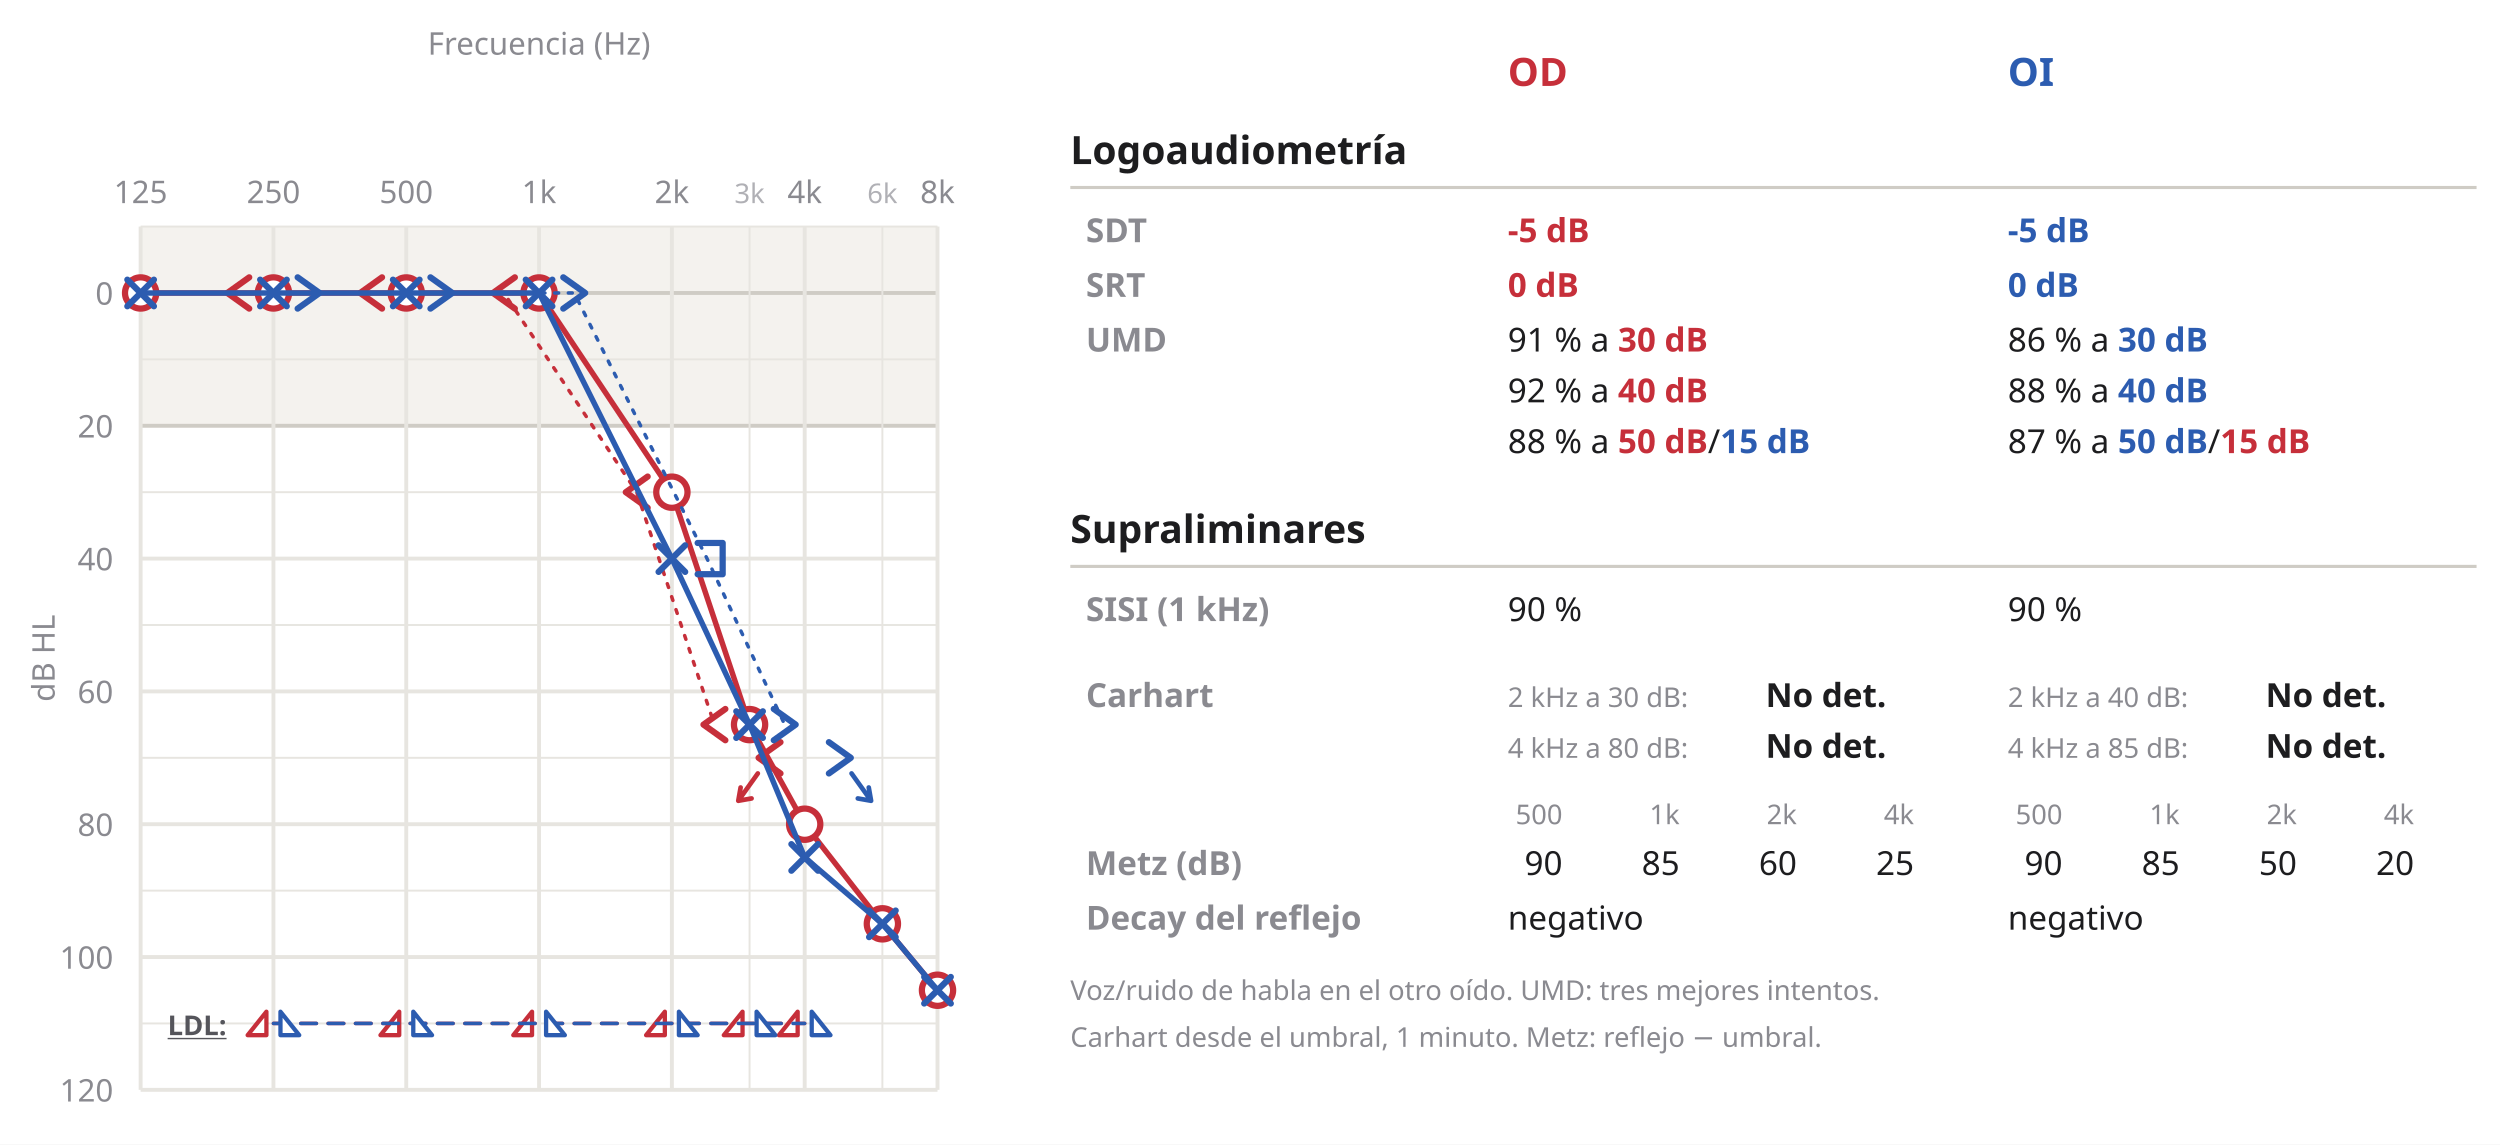
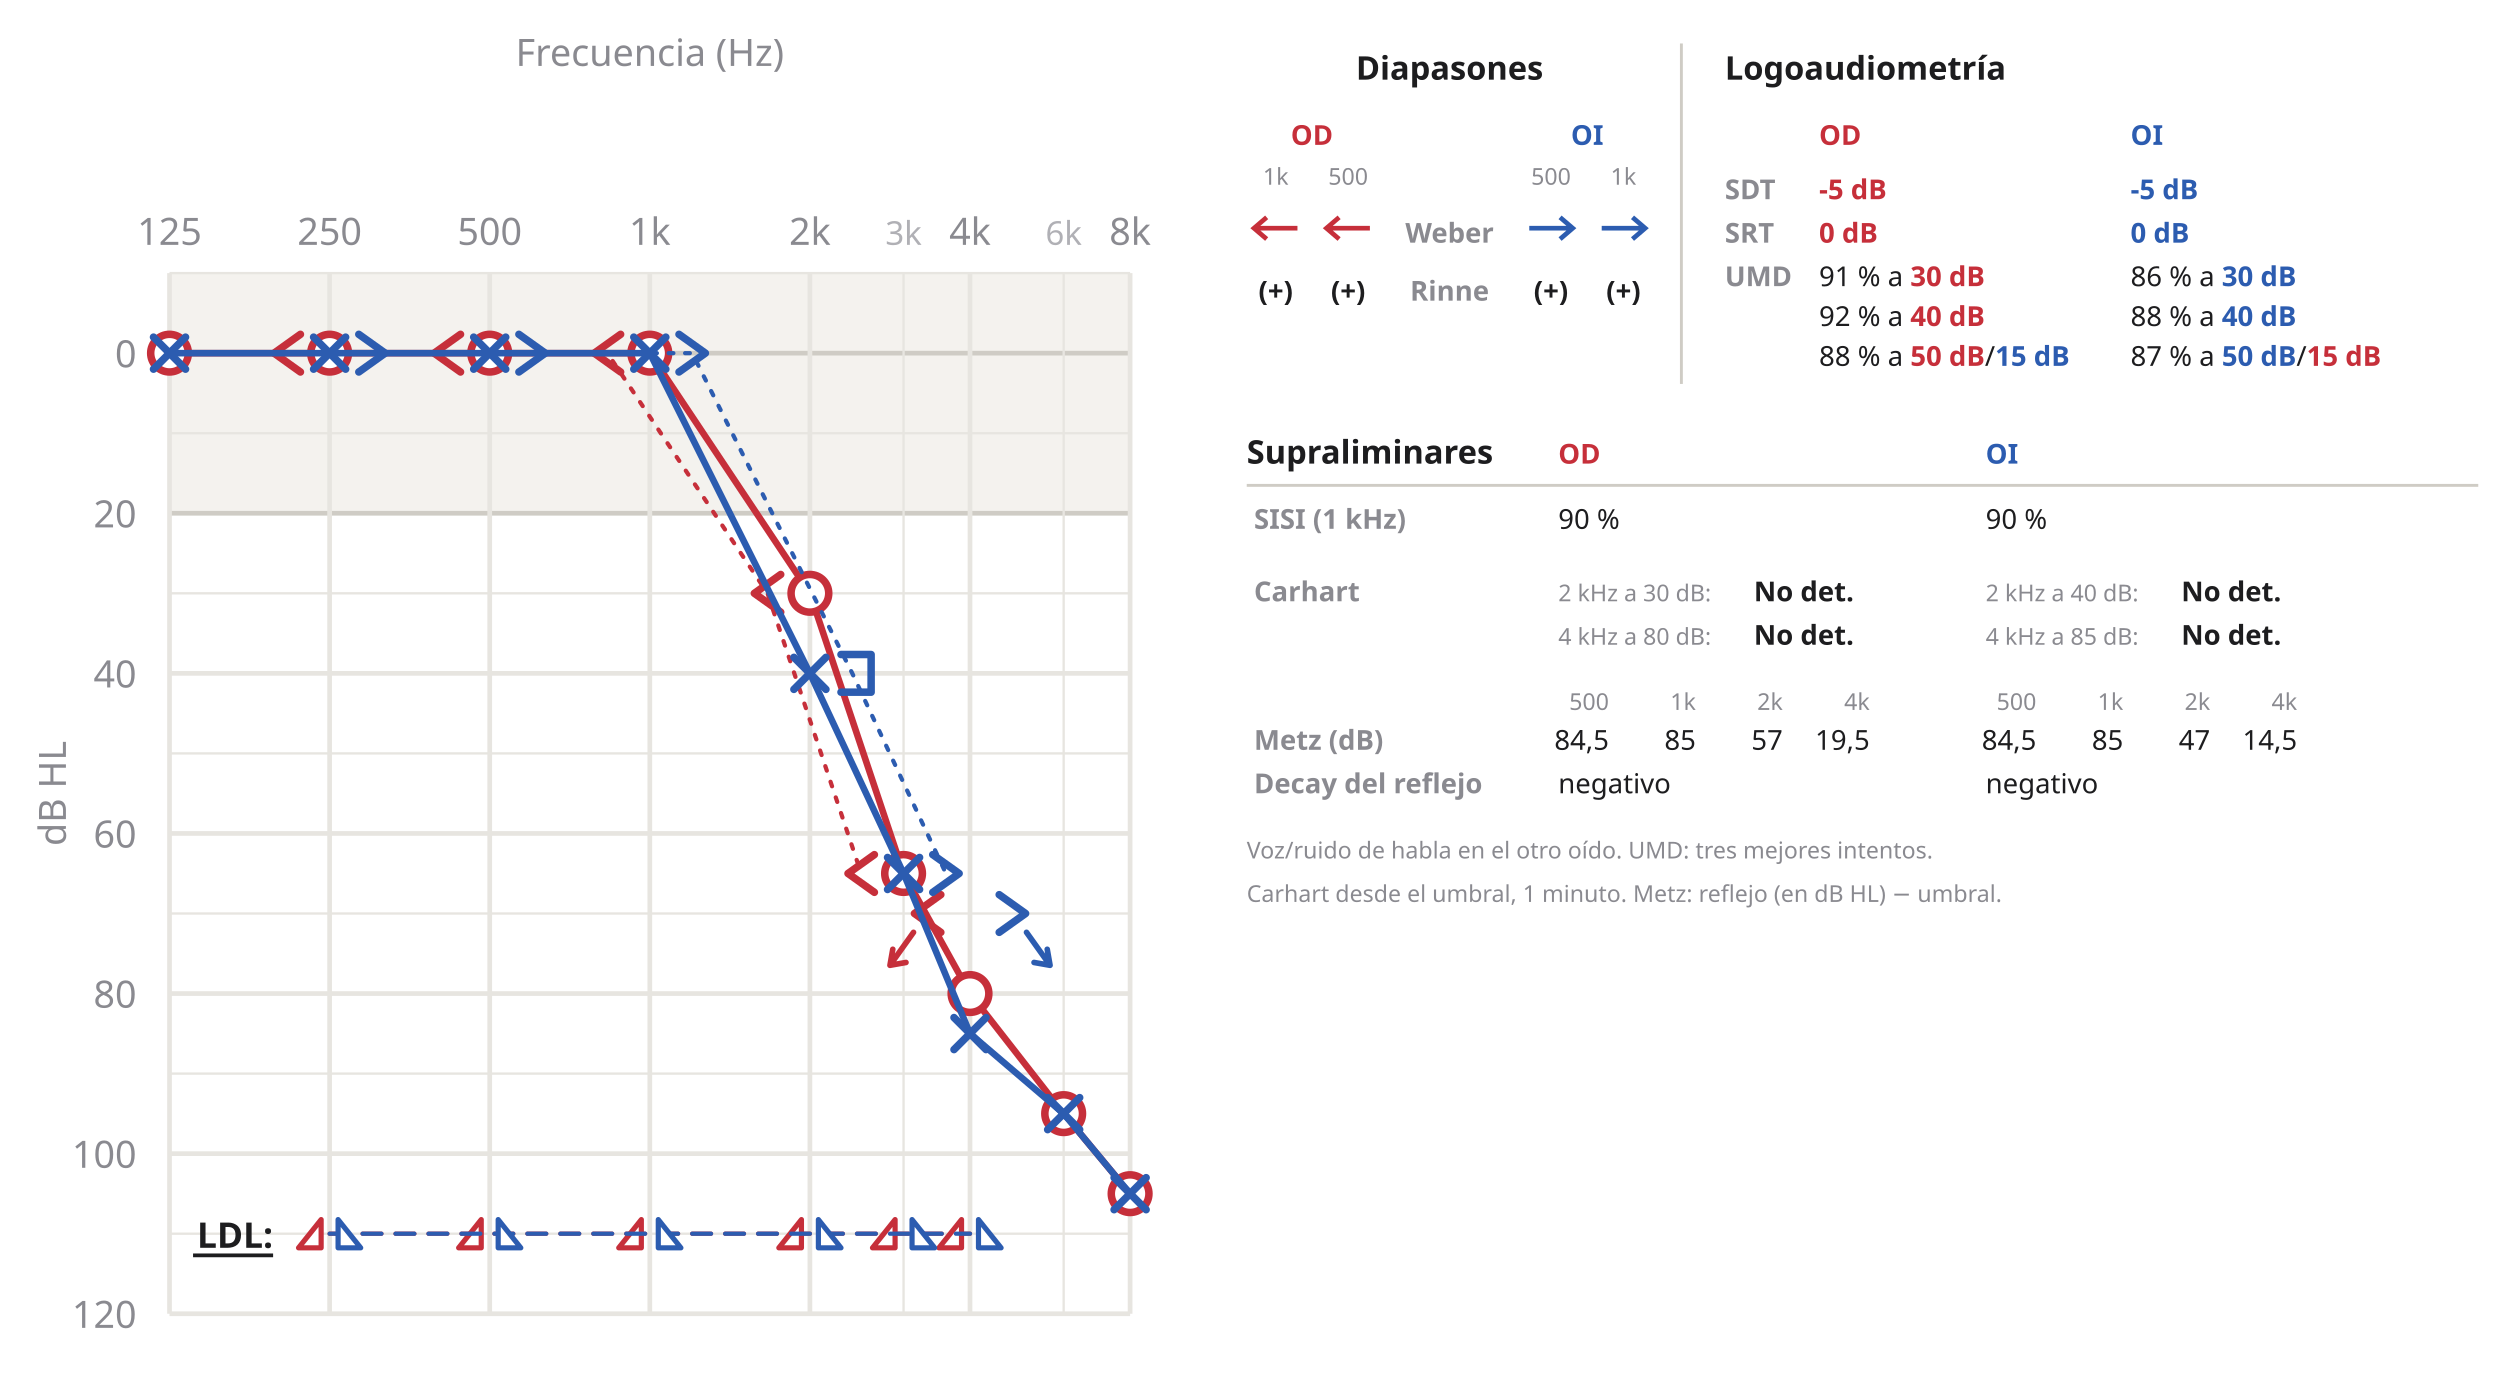
- <svg xmlns="http://www.w3.org/2000/svg" width="640.0" height="293.0" viewBox="0 0 640.0 293.0" font-family="'Plus Jakarta Sans', sans-serif">
-   <rect width="100%" height="100%" fill="#ffffff" />
-   <rect x="36" y="58" width="204" height="51" fill="#f4f2ee" stroke="none" stroke-width="0" />
-   <line x1="36" y1="58" x2="240" y2="58" stroke="#e7e5e0" stroke-width="0.5" />
-   <line x1="36" y1="75" x2="240" y2="75" stroke="#cfccc5" stroke-width="1" />
-   <text x="29" y="78" font-size="8" fill="#8a8a90" text-anchor="end" font-weight="400">0</text>
-   <line x1="36" y1="92" x2="240" y2="92" stroke="#e7e5e0" stroke-width="0.5" />
-   <line x1="36" y1="109" x2="240" y2="109" stroke="#cfccc5" stroke-width="1" />
-   <text x="29" y="112" font-size="8" fill="#8a8a90" text-anchor="end" font-weight="400">20</text>
-   <line x1="36" y1="126" x2="240" y2="126" stroke="#e7e5e0" stroke-width="0.5" />
-   <line x1="36" y1="143" x2="240" y2="143" stroke="#e7e5e0" stroke-width="1" />
-   <text x="29" y="146" font-size="8" fill="#8a8a90" text-anchor="end" font-weight="400">40</text>
-   <line x1="36" y1="160" x2="240" y2="160" stroke="#e7e5e0" stroke-width="0.5" />
-   <line x1="36" y1="177" x2="240" y2="177" stroke="#e7e5e0" stroke-width="1" />
-   <text x="29" y="180" font-size="8" fill="#8a8a90" text-anchor="end" font-weight="400">60</text>
-   <line x1="36" y1="194" x2="240" y2="194" stroke="#e7e5e0" stroke-width="0.5" />
-   <line x1="36" y1="211" x2="240" y2="211" stroke="#e7e5e0" stroke-width="1" />
-   <text x="29" y="214" font-size="8" fill="#8a8a90" text-anchor="end" font-weight="400">80</text>
-   <line x1="36" y1="228" x2="240" y2="228" stroke="#e7e5e0" stroke-width="0.5" />
-   <line x1="36" y1="245" x2="240" y2="245" stroke="#e7e5e0" stroke-width="1" />
-   <text x="29" y="248" font-size="8" fill="#8a8a90" text-anchor="end" font-weight="400">100</text>
-   <line x1="36" y1="262" x2="240" y2="262" stroke="#e7e5e0" stroke-width="0.5" />
-   <line x1="36" y1="279" x2="240" y2="279" stroke="#e7e5e0" stroke-width="1" />
-   <text x="29" y="282" font-size="8" fill="#8a8a90" text-anchor="end" font-weight="400">120</text>
-   <line x1="36" y1="58" x2="36" y2="279" stroke="#e7e5e0" stroke-width="1" />
-   <text x="36" y="52" font-size="8" fill="#8a8a90" text-anchor="middle" font-weight="400">125</text>
-   <line x1="70" y1="58" x2="70" y2="279" stroke="#e7e5e0" stroke-width="1" />
-   <text x="70" y="52" font-size="8" fill="#8a8a90" text-anchor="middle" font-weight="400">250</text>
-   <line x1="104" y1="58" x2="104" y2="279" stroke="#e7e5e0" stroke-width="1" />
-   <text x="104" y="52" font-size="8" fill="#8a8a90" text-anchor="middle" font-weight="400">500</text>
-   <line x1="138" y1="58" x2="138" y2="279" stroke="#e7e5e0" stroke-width="1" />
-   <text x="138" y="52" font-size="8" fill="#8a8a90" text-anchor="middle" font-weight="400">1k</text>
-   <line x1="172" y1="58" x2="172" y2="279" stroke="#e7e5e0" stroke-width="1" />
-   <text x="172" y="52" font-size="8" fill="#8a8a90" text-anchor="middle" font-weight="400">2k</text>
-   <line x1="191.89" y1="58" x2="191.89" y2="279" stroke="#e7e5e0" stroke-width="0.5" />
-   <text x="191.89" y="52" font-size="7" fill="#b0b0b5" text-anchor="middle" font-weight="400">3k</text>
-   <line x1="206" y1="58" x2="206" y2="279" stroke="#e7e5e0" stroke-width="1" />
-   <text x="206" y="52" font-size="8" fill="#8a8a90" text-anchor="middle" font-weight="400">4k</text>
-   <line x1="225.89" y1="58" x2="225.89" y2="279" stroke="#e7e5e0" stroke-width="0.5" />
-   <text x="225.89" y="52" font-size="7" fill="#b0b0b5" text-anchor="middle" font-weight="400">6k</text>
-   <line x1="240" y1="58" x2="240" y2="279" stroke="#e7e5e0" stroke-width="1" />
-   <text x="240" y="52" font-size="8" fill="#8a8a90" text-anchor="middle" font-weight="400">8k</text>
-   <path d="M36,75 L70,75 L104,75 L138,75 L172,126 L191.89,185.5 L206,211 L225.89,236.5 L240,253.5" fill="none" stroke="#c62f3a" stroke-width="1.4" stroke-opacity="1.0" stroke-linejoin="round" stroke-linecap="round" />
-   <path d="M61,75 L95,75 L129,75 L163,126 L182.89,185.5" fill="none" stroke="#c62f3a" stroke-width="0.9" stroke-opacity="1.0" stroke-linejoin="round" stroke-linecap="round" stroke-dasharray="1 2.5" />
-   <path d="M70,262 L104,262 L138,262 L172,262 L191.89,262 L206,262" fill="none" stroke="#c62f3a" stroke-width="0.9" stroke-opacity="1.0" stroke-linejoin="round" stroke-linecap="round" stroke-dasharray="4 3" />
-   <text x="58" y="265" font-size="7" fill="#55555b" text-anchor="end" font-weight="600" text-decoration="underline">LDL:</text>
-   <path d="M68.20,259.00 L68.20,265.00 L63.40,265.00 Z" fill="#ffffff" stroke="#c62f3a" stroke-width="1.1" stroke-linejoin="round" stroke-linecap="round" />
-   <path d="M102.20,259.00 L102.20,265.00 L97.40,265.00 Z" fill="#ffffff" stroke="#c62f3a" stroke-width="1.1" stroke-linejoin="round" stroke-linecap="round" />
-   <path d="M136.20,259.00 L136.20,265.00 L131.40,265.00 Z" fill="#ffffff" stroke="#c62f3a" stroke-width="1.1" stroke-linejoin="round" stroke-linecap="round" />
-   <path d="M170.20,259.00 L170.20,265.00 L165.40,265.00 Z" fill="#ffffff" stroke="#c62f3a" stroke-width="1.1" stroke-linejoin="round" stroke-linecap="round" />
-   <path d="M190.09,259.00 L190.09,265.00 L185.29,265.00 Z" fill="#ffffff" stroke="#c62f3a" stroke-width="1.1" stroke-linejoin="round" stroke-linecap="round" />
-   <path d="M204.20,259.00 L204.20,265.00 L199.40,265.00 Z" fill="#ffffff" stroke="#c62f3a" stroke-width="1.1" stroke-linejoin="round" stroke-linecap="round" />
-   <circle cx="36" cy="75" r="4" fill="#ffffff" stroke="#c62f3a" stroke-width="1.6" />
-   <circle cx="70" cy="75" r="4" fill="#ffffff" stroke="#c62f3a" stroke-width="1.6" />
-   <circle cx="104" cy="75" r="4" fill="#ffffff" stroke="#c62f3a" stroke-width="1.6" />
-   <circle cx="138" cy="75" r="4" fill="#ffffff" stroke="#c62f3a" stroke-width="1.6" />
-   <circle cx="172" cy="126" r="4" fill="#ffffff" stroke="#c62f3a" stroke-width="1.6" />
-   <circle cx="191.89" cy="185.5" r="4" fill="#ffffff" stroke="#c62f3a" stroke-width="1.6" />
-   <circle cx="206" cy="211" r="4" fill="#ffffff" stroke="#c62f3a" stroke-width="1.6" />
-   <circle cx="225.89" cy="236.5" r="4" fill="#ffffff" stroke="#c62f3a" stroke-width="1.6" />
-   <circle cx="240" cy="253.5" r="4" fill="#ffffff" stroke="#c62f3a" stroke-width="1.6" />
-   <path d="M63.80,71.00 L58.20,75.00 L63.80,79.00" fill="none" stroke="#c62f3a" stroke-width="1.6" stroke-linejoin="round" stroke-linecap="round" />
-   <path d="M97.80,71.00 L92.20,75.00 L97.80,79.00" fill="none" stroke="#c62f3a" stroke-width="1.6" stroke-linejoin="round" stroke-linecap="round" />
-   <path d="M131.80,71.00 L126.20,75.00 L131.80,79.00" fill="none" stroke="#c62f3a" stroke-width="1.6" stroke-linejoin="round" stroke-linecap="round" />
-   <path d="M165.80,122.00 L160.20,126.00 L165.80,130.00" fill="none" stroke="#c62f3a" stroke-width="1.6" stroke-linejoin="round" stroke-linecap="round" />
-   <path d="M185.69,181.50 L180.09,185.50 L185.69,189.50" fill="none" stroke="#c62f3a" stroke-width="1.6" stroke-linejoin="round" stroke-linecap="round" />
-   <path d="M199.80,190.00 L194.20,194.00 L199.80,198.00" fill="none" stroke="#c62f3a" stroke-width="1.6" stroke-linejoin="round" stroke-linecap="round" />
-   <path d="M194.00,198.00 L189.00,205.00 M189.00,205.00 L192.40,204.40 M189.00,205.00 L189.60,201.60" fill="none" stroke="#c62f3a" stroke-width="1.2" stroke-linejoin="round" stroke-linecap="round" />
-   <path d="M36,75 L70,75 L104,75 L138,75 L172,143 L191.89,185.5 L206,219.5 L225.89,236.5 L240,253.5" fill="none" stroke="#2c5cb0" stroke-width="1.4" stroke-opacity="1.0" stroke-linejoin="round" stroke-linecap="round" />
-   <path d="M79,75 L113,75 L147,75 L181,143 L200.89,185.5" fill="none" stroke="#2c5cb0" stroke-width="0.9" stroke-opacity="1.0" stroke-linejoin="round" stroke-linecap="round" stroke-dasharray="1 2.5" />
-   <path d="M70,262 L104,262 L138,262 L172,262 L191.89,262 L206,262" fill="none" stroke="#2c5cb0" stroke-width="0.9" stroke-opacity="1.0" stroke-linejoin="round" stroke-linecap="round" stroke-dasharray="4 3" />
-   <path d="M71.80,259.00 L71.80,265.00 L76.60,265.00 Z" fill="#ffffff" stroke="#2c5cb0" stroke-width="1.1" stroke-linejoin="round" stroke-linecap="round" />
-   <path d="M105.80,259.00 L105.80,265.00 L110.60,265.00 Z" fill="#ffffff" stroke="#2c5cb0" stroke-width="1.1" stroke-linejoin="round" stroke-linecap="round" />
-   <path d="M139.80,259.00 L139.80,265.00 L144.60,265.00 Z" fill="#ffffff" stroke="#2c5cb0" stroke-width="1.1" stroke-linejoin="round" stroke-linecap="round" />
-   <path d="M173.80,259.00 L173.80,265.00 L178.60,265.00 Z" fill="#ffffff" stroke="#2c5cb0" stroke-width="1.1" stroke-linejoin="round" stroke-linecap="round" />
-   <path d="M193.69,259.00 L193.69,265.00 L198.49,265.00 Z" fill="#ffffff" stroke="#2c5cb0" stroke-width="1.1" stroke-linejoin="round" stroke-linecap="round" />
-   <path d="M207.80,259.00 L207.80,265.00 L212.60,265.00 Z" fill="#ffffff" stroke="#2c5cb0" stroke-width="1.1" stroke-linejoin="round" stroke-linecap="round" />
-   <path d="M32.60,71.60 L39.40,78.40 M32.60,78.40 L39.40,71.60" fill="none" stroke="#2c5cb0" stroke-width="1.6" stroke-linejoin="round" stroke-linecap="round" />
-   <path d="M66.60,71.60 L73.40,78.40 M66.60,78.40 L73.40,71.60" fill="none" stroke="#2c5cb0" stroke-width="1.6" stroke-linejoin="round" stroke-linecap="round" />
-   <path d="M100.60,71.60 L107.40,78.40 M100.60,78.40 L107.40,71.60" fill="none" stroke="#2c5cb0" stroke-width="1.6" stroke-linejoin="round" stroke-linecap="round" />
-   <path d="M134.60,71.60 L141.40,78.40 M134.60,78.40 L141.40,71.60" fill="none" stroke="#2c5cb0" stroke-width="1.6" stroke-linejoin="round" stroke-linecap="round" />
-   <path d="M168.60,139.60 L175.40,146.40 M168.60,146.40 L175.40,139.60" fill="none" stroke="#2c5cb0" stroke-width="1.6" stroke-linejoin="round" stroke-linecap="round" />
-   <path d="M188.49,182.10 L195.29,188.90 M188.49,188.90 L195.29,182.10" fill="none" stroke="#2c5cb0" stroke-width="1.6" stroke-linejoin="round" stroke-linecap="round" />
-   <path d="M202.60,216.10 L209.40,222.90 M202.60,222.90 L209.40,216.10" fill="none" stroke="#2c5cb0" stroke-width="1.6" stroke-linejoin="round" stroke-linecap="round" />
-   <path d="M222.49,233.10 L229.29,239.90 M222.49,239.90 L229.29,233.10" fill="none" stroke="#2c5cb0" stroke-width="1.6" stroke-linejoin="round" stroke-linecap="round" />
-   <path d="M236.60,250.10 L243.40,256.90 M236.60,256.90 L243.40,250.10" fill="none" stroke="#2c5cb0" stroke-width="1.6" stroke-linejoin="round" stroke-linecap="round" />
-   <path d="M76.20,71.00 L81.80,75.00 L76.20,79.00" fill="none" stroke="#2c5cb0" stroke-width="1.6" stroke-linejoin="round" stroke-linecap="round" />
-   <path d="M110.20,71.00 L115.80,75.00 L110.20,79.00" fill="none" stroke="#2c5cb0" stroke-width="1.6" stroke-linejoin="round" stroke-linecap="round" />
-   <path d="M144.20,71.00 L149.80,75.00 L144.20,79.00" fill="none" stroke="#2c5cb0" stroke-width="1.6" stroke-linejoin="round" stroke-linecap="round" />
-   <path d="M178.60,139.00 L185.00,139.00 L185.00,147.00 L178.60,147.00" fill="none" stroke="#2c5cb0" stroke-width="1.6" stroke-linejoin="round" stroke-linecap="round" />
-   <path d="M198.09,181.50 L203.69,185.50 L198.09,189.50" fill="none" stroke="#2c5cb0" stroke-width="1.6" stroke-linejoin="round" stroke-linecap="round" />
-   <path d="M212.20,190.00 L217.80,194.00 L212.20,198.00" fill="none" stroke="#2c5cb0" stroke-width="1.6" stroke-linejoin="round" stroke-linecap="round" />
-   <path d="M218.00,198.00 L223.00,205.00 M223.00,205.00 L219.60,204.40 M223.00,205.00 L222.40,201.60" fill="none" stroke="#2c5cb0" stroke-width="1.2" stroke-linejoin="round" stroke-linecap="round" />
-   <text x="14" y="168.5" font-size="8" fill="#8a8a90" text-anchor="middle" font-weight="400" transform="rotate(-90 14 168.5)">dB HL</text>
-   <text x="138" y="14" font-size="8" fill="#8a8a90" text-anchor="middle" font-weight="400">Frecuencia (Hz)</text>
-   <text x="386.0" y="22.0" font-size="10" fill="#c62f3a" font-weight="700" text-anchor="start">OD</text>
-   <text x="514.0" y="22.0" font-size="10" fill="#2c5cb0" font-weight="700" text-anchor="start">OI</text>
-   <text x="274.0" y="42.0" font-size="10" fill="#1d1d1f" font-weight="700" text-anchor="start">Logoaudiometría</text>
-   <line x1="274.0" y1="48.0" x2="634.0" y2="48.0" stroke="#cfccc5" stroke-width="0.8" />
-   <text x="278.0" y="62.0" font-size="8.5" fill="#8a8a90" font-weight="600" text-anchor="start">SDT</text>
-   <text x="386.0" y="62.0" font-size="8.5" fill="#1d1d1f" font-weight="400" text-anchor="start">
+ <svg xmlns="http://www.w3.org/2000/svg" width="690.2" height="380.9" viewBox="0 0 690.2 380.9" font-family="'Plus Jakarta Sans', sans-serif">
+   <g transform="scale(1.3)">
+     <rect width="100%" height="100%" fill="#ffffff" />
+     <rect x="36" y="58" width="204" height="51" fill="#f4f2ee" stroke="none" stroke-width="0" />
+     <line x1="36" y1="58" x2="240" y2="58" stroke="#e7e5e0" stroke-width="0.5" />
+     <line x1="36" y1="75" x2="240" y2="75" stroke="#cfccc5" stroke-width="1" />
+     <text x="29" y="78" font-size="8" fill="#8a8a90" text-anchor="end" font-weight="400">0</text>
+     <line x1="36" y1="92" x2="240" y2="92" stroke="#e7e5e0" stroke-width="0.5" />
+     <line x1="36" y1="109" x2="240" y2="109" stroke="#cfccc5" stroke-width="1" />
+     <text x="29" y="112" font-size="8" fill="#8a8a90" text-anchor="end" font-weight="400">20</text>
+     <line x1="36" y1="126" x2="240" y2="126" stroke="#e7e5e0" stroke-width="0.5" />
+     <line x1="36" y1="143" x2="240" y2="143" stroke="#e7e5e0" stroke-width="1" />
+     <text x="29" y="146" font-size="8" fill="#8a8a90" text-anchor="end" font-weight="400">40</text>
+     <line x1="36" y1="160" x2="240" y2="160" stroke="#e7e5e0" stroke-width="0.5" />
+     <line x1="36" y1="177" x2="240" y2="177" stroke="#e7e5e0" stroke-width="1" />
+     <text x="29" y="180" font-size="8" fill="#8a8a90" text-anchor="end" font-weight="400">60</text>
+     <line x1="36" y1="194" x2="240" y2="194" stroke="#e7e5e0" stroke-width="0.5" />
+     <line x1="36" y1="211" x2="240" y2="211" stroke="#e7e5e0" stroke-width="1" />
+     <text x="29" y="214" font-size="8" fill="#8a8a90" text-anchor="end" font-weight="400">80</text>
+     <line x1="36" y1="228" x2="240" y2="228" stroke="#e7e5e0" stroke-width="0.5" />
+     <line x1="36" y1="245" x2="240" y2="245" stroke="#e7e5e0" stroke-width="1" />
+     <text x="29" y="248" font-size="8" fill="#8a8a90" text-anchor="end" font-weight="400">100</text>
+     <line x1="36" y1="262" x2="240" y2="262" stroke="#e7e5e0" stroke-width="0.5" />
+     <line x1="36" y1="279" x2="240" y2="279" stroke="#e7e5e0" stroke-width="1" />
+     <text x="29" y="282" font-size="8" fill="#8a8a90" text-anchor="end" font-weight="400">120</text>
+     <line x1="36" y1="58" x2="36" y2="279" stroke="#e7e5e0" stroke-width="1" />
+     <text x="36" y="52" font-size="8" fill="#8a8a90" text-anchor="middle" font-weight="400">125</text>
+     <line x1="70" y1="58" x2="70" y2="279" stroke="#e7e5e0" stroke-width="1" />
+     <text x="70" y="52" font-size="8" fill="#8a8a90" text-anchor="middle" font-weight="400">250</text>
+     <line x1="104" y1="58" x2="104" y2="279" stroke="#e7e5e0" stroke-width="1" />
+     <text x="104" y="52" font-size="8" fill="#8a8a90" text-anchor="middle" font-weight="400">500</text>
+     <line x1="138" y1="58" x2="138" y2="279" stroke="#e7e5e0" stroke-width="1" />
+     <text x="138" y="52" font-size="8" fill="#8a8a90" text-anchor="middle" font-weight="400">1k</text>
+     <line x1="172" y1="58" x2="172" y2="279" stroke="#e7e5e0" stroke-width="1" />
+     <text x="172" y="52" font-size="8" fill="#8a8a90" text-anchor="middle" font-weight="400">2k</text>
+     <line x1="191.89" y1="58" x2="191.89" y2="279" stroke="#e7e5e0" stroke-width="0.5" />
+     <text x="191.89" y="52" font-size="7" fill="#b0b0b5" text-anchor="middle" font-weight="400">3k</text>
+     <line x1="206" y1="58" x2="206" y2="279" stroke="#e7e5e0" stroke-width="1" />
+     <text x="206" y="52" font-size="8" fill="#8a8a90" text-anchor="middle" font-weight="400">4k</text>
+     <line x1="225.89" y1="58" x2="225.89" y2="279" stroke="#e7e5e0" stroke-width="0.5" />
+     <text x="225.89" y="52" font-size="7" fill="#b0b0b5" text-anchor="middle" font-weight="400">6k</text>
+     <line x1="240" y1="58" x2="240" y2="279" stroke="#e7e5e0" stroke-width="1" />
+     <text x="240" y="52" font-size="8" fill="#8a8a90" text-anchor="middle" font-weight="400">8k</text>
+     <path d="M36,75 L70,75 L104,75 L138,75 L172,126 L191.89,185.5 L206,211 L225.89,236.5 L240,253.5" fill="none" stroke="#c62f3a" stroke-width="1.4" stroke-opacity="1.0" stroke-linejoin="round" stroke-linecap="round" />
+     <path d="M61,75 L95,75 L129,75 L163,126 L182.89,185.5" fill="none" stroke="#c62f3a" stroke-width="0.9" stroke-opacity="1.0" stroke-linejoin="round" stroke-linecap="round" stroke-dasharray="1 2.5" />
+     <path d="M70,262 L104,262 L138,262 L172,262 L191.89,262 L206,262" fill="none" stroke="#c62f3a" stroke-width="0.9" stroke-opacity="1.0" stroke-linejoin="round" stroke-linecap="round" stroke-dasharray="4 3" />
+     <text x="58" y="265" font-size="7.5" fill="#1d1d1f" text-anchor="end" font-weight="700">LDL:</text>
+     <line x1="41" y1="266.6" x2="58" y2="266.6" stroke="#1d1d1f" stroke-width="0.8" />
+     <path d="M68.20,259.00 L68.20,265.00 L63.40,265.00 Z" fill="#ffffff" stroke="#c62f3a" stroke-width="1.1" stroke-linejoin="round" stroke-linecap="round" />
+     <path d="M102.20,259.00 L102.20,265.00 L97.40,265.00 Z" fill="#ffffff" stroke="#c62f3a" stroke-width="1.1" stroke-linejoin="round" stroke-linecap="round" />
+     <path d="M136.20,259.00 L136.20,265.00 L131.40,265.00 Z" fill="#ffffff" stroke="#c62f3a" stroke-width="1.1" stroke-linejoin="round" stroke-linecap="round" />
+     <path d="M170.20,259.00 L170.20,265.00 L165.40,265.00 Z" fill="#ffffff" stroke="#c62f3a" stroke-width="1.1" stroke-linejoin="round" stroke-linecap="round" />
+     <path d="M190.09,259.00 L190.09,265.00 L185.29,265.00 Z" fill="#ffffff" stroke="#c62f3a" stroke-width="1.1" stroke-linejoin="round" stroke-linecap="round" />
+     <path d="M204.20,259.00 L204.20,265.00 L199.40,265.00 Z" fill="#ffffff" stroke="#c62f3a" stroke-width="1.1" stroke-linejoin="round" stroke-linecap="round" />
+     <circle cx="36" cy="75" r="4" fill="#ffffff" stroke="#c62f3a" stroke-width="1.6" />
+     <circle cx="70" cy="75" r="4" fill="#ffffff" stroke="#c62f3a" stroke-width="1.6" />
+     <circle cx="104" cy="75" r="4" fill="#ffffff" stroke="#c62f3a" stroke-width="1.6" />
+     <circle cx="138" cy="75" r="4" fill="#ffffff" stroke="#c62f3a" stroke-width="1.6" />
+     <circle cx="172" cy="126" r="4" fill="#ffffff" stroke="#c62f3a" stroke-width="1.6" />
+     <circle cx="191.89" cy="185.5" r="4" fill="#ffffff" stroke="#c62f3a" stroke-width="1.6" />
+     <circle cx="206" cy="211" r="4" fill="#ffffff" stroke="#c62f3a" stroke-width="1.6" />
+     <circle cx="225.89" cy="236.5" r="4" fill="#ffffff" stroke="#c62f3a" stroke-width="1.6" />
+     <circle cx="240" cy="253.5" r="4" fill="#ffffff" stroke="#c62f3a" stroke-width="1.6" />
+     <path d="M63.80,71.00 L58.20,75.00 L63.80,79.00" fill="none" stroke="#c62f3a" stroke-width="1.6" stroke-linejoin="round" stroke-linecap="round" />
+     <path d="M97.80,71.00 L92.20,75.00 L97.80,79.00" fill="none" stroke="#c62f3a" stroke-width="1.6" stroke-linejoin="round" stroke-linecap="round" />
+     <path d="M131.80,71.00 L126.20,75.00 L131.80,79.00" fill="none" stroke="#c62f3a" stroke-width="1.6" stroke-linejoin="round" stroke-linecap="round" />
+     <path d="M165.80,122.00 L160.20,126.00 L165.80,130.00" fill="none" stroke="#c62f3a" stroke-width="1.6" stroke-linejoin="round" stroke-linecap="round" />
+     <path d="M185.69,181.50 L180.09,185.50 L185.69,189.50" fill="none" stroke="#c62f3a" stroke-width="1.6" stroke-linejoin="round" stroke-linecap="round" />
+     <path d="M199.80,190.00 L194.20,194.00 L199.80,198.00" fill="none" stroke="#c62f3a" stroke-width="1.6" stroke-linejoin="round" stroke-linecap="round" />
+     <path d="M194.00,198.00 L189.00,205.00 M189.00,205.00 L192.40,204.40 M189.00,205.00 L189.60,201.60" fill="none" stroke="#c62f3a" stroke-width="1.2" stroke-linejoin="round" stroke-linecap="round" />
+     <path d="M36,75 L70,75 L104,75 L138,75 L172,143 L191.89,185.5 L206,219.5 L225.89,236.5 L240,253.5" fill="none" stroke="#2c5cb0" stroke-width="1.4" stroke-opacity="1.0" stroke-linejoin="round" stroke-linecap="round" />
+     <path d="M79,75 L113,75 L147,75 L181,143 L200.89,185.5" fill="none" stroke="#2c5cb0" stroke-width="0.9" stroke-opacity="1.0" stroke-linejoin="round" stroke-linecap="round" stroke-dasharray="1 2.5" />
+     <path d="M70,262 L104,262 L138,262 L172,262 L191.89,262 L206,262" fill="none" stroke="#2c5cb0" stroke-width="0.9" stroke-opacity="1.0" stroke-linejoin="round" stroke-linecap="round" stroke-dasharray="4 3" />
+     <path d="M71.80,259.00 L71.80,265.00 L76.60,265.00 Z" fill="#ffffff" stroke="#2c5cb0" stroke-width="1.1" stroke-linejoin="round" stroke-linecap="round" />
+     <path d="M105.80,259.00 L105.80,265.00 L110.60,265.00 Z" fill="#ffffff" stroke="#2c5cb0" stroke-width="1.1" stroke-linejoin="round" stroke-linecap="round" />
+     <path d="M139.80,259.00 L139.80,265.00 L144.60,265.00 Z" fill="#ffffff" stroke="#2c5cb0" stroke-width="1.1" stroke-linejoin="round" stroke-linecap="round" />
+     <path d="M173.80,259.00 L173.80,265.00 L178.60,265.00 Z" fill="#ffffff" stroke="#2c5cb0" stroke-width="1.1" stroke-linejoin="round" stroke-linecap="round" />
+     <path d="M193.69,259.00 L193.69,265.00 L198.49,265.00 Z" fill="#ffffff" stroke="#2c5cb0" stroke-width="1.1" stroke-linejoin="round" stroke-linecap="round" />
+     <path d="M207.80,259.00 L207.80,265.00 L212.60,265.00 Z" fill="#ffffff" stroke="#2c5cb0" stroke-width="1.1" stroke-linejoin="round" stroke-linecap="round" />
+     <path d="M32.60,71.60 L39.40,78.40 M32.60,78.40 L39.40,71.60" fill="none" stroke="#2c5cb0" stroke-width="1.6" stroke-linejoin="round" stroke-linecap="round" />
+     <path d="M66.60,71.60 L73.40,78.40 M66.60,78.40 L73.40,71.60" fill="none" stroke="#2c5cb0" stroke-width="1.6" stroke-linejoin="round" stroke-linecap="round" />
+     <path d="M100.60,71.60 L107.40,78.40 M100.60,78.40 L107.40,71.60" fill="none" stroke="#2c5cb0" stroke-width="1.6" stroke-linejoin="round" stroke-linecap="round" />
+     <path d="M134.60,71.60 L141.40,78.40 M134.60,78.40 L141.40,71.60" fill="none" stroke="#2c5cb0" stroke-width="1.6" stroke-linejoin="round" stroke-linecap="round" />
+     <path d="M168.60,139.60 L175.40,146.40 M168.60,146.40 L175.40,139.60" fill="none" stroke="#2c5cb0" stroke-width="1.6" stroke-linejoin="round" stroke-linecap="round" />
+     <path d="M188.49,182.10 L195.29,188.90 M188.49,188.90 L195.29,182.10" fill="none" stroke="#2c5cb0" stroke-width="1.6" stroke-linejoin="round" stroke-linecap="round" />
+     <path d="M202.60,216.10 L209.40,222.90 M202.60,222.90 L209.40,216.10" fill="none" stroke="#2c5cb0" stroke-width="1.6" stroke-linejoin="round" stroke-linecap="round" />
+     <path d="M222.49,233.10 L229.29,239.90 M222.49,239.90 L229.29,233.10" fill="none" stroke="#2c5cb0" stroke-width="1.6" stroke-linejoin="round" stroke-linecap="round" />
+     <path d="M236.60,250.10 L243.40,256.90 M236.60,256.90 L243.40,250.10" fill="none" stroke="#2c5cb0" stroke-width="1.6" stroke-linejoin="round" stroke-linecap="round" />
+     <path d="M76.20,71.00 L81.80,75.00 L76.20,79.00" fill="none" stroke="#2c5cb0" stroke-width="1.6" stroke-linejoin="round" stroke-linecap="round" />
+     <path d="M110.20,71.00 L115.80,75.00 L110.20,79.00" fill="none" stroke="#2c5cb0" stroke-width="1.6" stroke-linejoin="round" stroke-linecap="round" />
+     <path d="M144.20,71.00 L149.80,75.00 L144.20,79.00" fill="none" stroke="#2c5cb0" stroke-width="1.6" stroke-linejoin="round" stroke-linecap="round" />
+     <path d="M178.60,139.00 L185.00,139.00 L185.00,147.00 L178.60,147.00" fill="none" stroke="#2c5cb0" stroke-width="1.6" stroke-linejoin="round" stroke-linecap="round" />
+     <path d="M198.09,181.50 L203.69,185.50 L198.09,189.50" fill="none" stroke="#2c5cb0" stroke-width="1.6" stroke-linejoin="round" stroke-linecap="round" />
+     <path d="M212.20,190.00 L217.80,194.00 L212.20,198.00" fill="none" stroke="#2c5cb0" stroke-width="1.6" stroke-linejoin="round" stroke-linecap="round" />
+     <path d="M218.00,198.00 L223.00,205.00 M223.00,205.00 L219.60,204.40 M223.00,205.00 L222.40,201.60" fill="none" stroke="#2c5cb0" stroke-width="1.2" stroke-linejoin="round" stroke-linecap="round" />
+     <text x="14" y="168.5" font-size="8" fill="#8a8a90" text-anchor="middle" font-weight="400" transform="rotate(-90 14 168.5)">dB HL</text>
+     <text x="138" y="14" font-size="8" fill="#8a8a90" text-anchor="middle" font-weight="400">Frecuencia (Hz)</text>
+   </g>
+   <text x="400.2" y="22.0" font-size="9" fill="#1d1d1f" font-weight="700" text-anchor="middle">Diapasones</text>
+   <text x="362.2" y="40.0" font-size="7.6" fill="#c62f3a" font-weight="700" text-anchor="middle">OD</text>
+   <text x="438.2" y="40.0" font-size="7.6" fill="#2c5cb0" font-weight="700" text-anchor="middle">OI</text>
+   <text x="352.2" y="51.0" font-size="6.4" fill="#8a8a90" font-weight="400" text-anchor="middle">1k</text>
+   <text x="372.2" y="51.0" font-size="6.4" fill="#8a8a90" font-weight="400" text-anchor="middle">500</text>
+   <text x="428.2" y="51.0" font-size="6.4" fill="#8a8a90" font-weight="400" text-anchor="middle">500</text>
+   <text x="448.2" y="51.0" font-size="6.4" fill="#8a8a90" font-weight="400" text-anchor="middle">1k</text>
+   <text x="400.2" y="67.0" font-size="7.6" fill="#8a8a90" font-weight="600" text-anchor="middle">Weber</text>
+   <path d="M358.2,63.0 L346.2,63.0 M349.7,60.0 L346.2,63.0 L349.7,66.0" fill="none" stroke="#c62f3a" stroke-width="1.3" />
+   <path d="M378.2,63.0 L366.2,63.0 M369.7,60.0 L366.2,63.0 L369.7,66.0" fill="none" stroke="#c62f3a" stroke-width="1.3" />
+   <path d="M422.2,63.0 L434.2,63.0 M430.7,60.0 L434.2,63.0 L430.7,66.0" fill="none" stroke="#2c5cb0" stroke-width="1.3" />
+   <path d="M442.2,63.0 L454.2,63.0 M450.7,60.0 L454.2,63.0 L450.7,66.0" fill="none" stroke="#2c5cb0" stroke-width="1.3" />
+   <text x="400.2" y="83.0" font-size="7.6" fill="#8a8a90" font-weight="600" text-anchor="middle">Rinne</text>
+   <text x="352.2" y="83.0" font-size="7.6" fill="#1d1d1f" font-weight="600" text-anchor="middle">(+)</text>
+   <text x="372.2" y="83.0" font-size="7.6" fill="#1d1d1f" font-weight="600" text-anchor="middle">(+)</text>
+   <text x="428.2" y="83.0" font-size="7.6" fill="#1d1d1f" font-weight="600" text-anchor="middle">(+)</text>
+   <text x="448.2" y="83.0" font-size="7.6" fill="#1d1d1f" font-weight="600" text-anchor="middle">(+)</text>
+   <text x="476.2" y="22.0" font-size="9" fill="#1d1d1f" font-weight="700" text-anchor="start">Logoaudiometría</text>
+   <text x="502.2" y="40.0" font-size="7.6" fill="#c62f3a" font-weight="700" text-anchor="start">OD</text>
+   <text x="588.2" y="40.0" font-size="7.6" fill="#2c5cb0" font-weight="700" text-anchor="start">OI</text>
+   <text x="476.2" y="55.0" font-size="7.6" fill="#8a8a90" font-weight="600" text-anchor="start">SDT</text>
+   <text x="502.2" y="55.0" font-size="7.6" fill="#1d1d1f" font-weight="400" text-anchor="start">
    <tspan fill="#c62f3a" font-weight="600">-5 dB</tspan>
  </text>
-   <text x="514.0" y="62.0" font-size="8.5" fill="#1d1d1f" font-weight="400" text-anchor="start">
+   <text x="588.2" y="55.0" font-size="7.6" fill="#1d1d1f" font-weight="400" text-anchor="start">
    <tspan fill="#2c5cb0" font-weight="600">-5 dB</tspan>
  </text>
-   <text x="278.0" y="76.0" font-size="8.5" fill="#8a8a90" font-weight="600" text-anchor="start">SRT</text>
-   <text x="386.0" y="76.0" font-size="8.5" fill="#1d1d1f" font-weight="400" text-anchor="start">
+   <text x="476.2" y="67.0" font-size="7.6" fill="#8a8a90" font-weight="600" text-anchor="start">SRT</text>
+   <text x="502.2" y="67.0" font-size="7.6" fill="#1d1d1f" font-weight="400" text-anchor="start">
    <tspan fill="#c62f3a" font-weight="600">0 dB</tspan>
  </text>
-   <text x="514.0" y="76.0" font-size="8.5" fill="#1d1d1f" font-weight="400" text-anchor="start">
+   <text x="588.2" y="67.0" font-size="7.6" fill="#1d1d1f" font-weight="400" text-anchor="start">
    <tspan fill="#2c5cb0" font-weight="600">0 dB</tspan>
  </text>
-   <text x="278.0" y="90.0" font-size="8.5" fill="#8a8a90" font-weight="600" text-anchor="start">UMD</text>
-   <text x="386.0" y="90.0" font-size="8.5" fill="#1d1d1f" font-weight="400" text-anchor="start">91 % a <tspan fill="#c62f3a" font-weight="600">30 dB</tspan>
+   <text x="476.2" y="79.0" font-size="7.6" fill="#8a8a90" font-weight="600" text-anchor="start">UMD</text>
+   <text x="502.2" y="79.0" font-size="7.6" fill="#1d1d1f" font-weight="400" text-anchor="start">91 % a <tspan fill="#c62f3a" font-weight="600">30 dB</tspan>
  </text>
-   <text x="514.0" y="90.0" font-size="8.5" fill="#1d1d1f" font-weight="400" text-anchor="start">86 % a <tspan fill="#2c5cb0" font-weight="600">30 dB</tspan>
+   <text x="588.2" y="79.0" font-size="7.6" fill="#1d1d1f" font-weight="400" text-anchor="start">86 % a <tspan fill="#2c5cb0" font-weight="600">30 dB</tspan>
  </text>
-   <text x="386.0" y="103.0" font-size="8.5" fill="#1d1d1f" font-weight="400" text-anchor="start">92 % a <tspan fill="#c62f3a" font-weight="600">40 dB</tspan>
+   <text x="502.2" y="90.0" font-size="7.6" fill="#1d1d1f" font-weight="400" text-anchor="start">92 % a <tspan fill="#c62f3a" font-weight="600">40 dB</tspan>
  </text>
-   <text x="514.0" y="103.0" font-size="8.5" fill="#1d1d1f" font-weight="400" text-anchor="start">88 % a <tspan fill="#2c5cb0" font-weight="600">40 dB</tspan>
+   <text x="588.2" y="90.0" font-size="7.6" fill="#1d1d1f" font-weight="400" text-anchor="start">88 % a <tspan fill="#2c5cb0" font-weight="600">40 dB</tspan>
  </text>
-   <text x="386.0" y="116.0" font-size="8.5" fill="#1d1d1f" font-weight="400" text-anchor="start">88 % a <tspan fill="#c62f3a" font-weight="600">50 dB</tspan>/<tspan fill="#2c5cb0" font-weight="600">15 dB</tspan>
+   <text x="502.2" y="101.0" font-size="7.6" fill="#1d1d1f" font-weight="400" text-anchor="start">88 % a <tspan fill="#c62f3a" font-weight="600">50 dB</tspan>/<tspan fill="#2c5cb0" font-weight="600">15 dB</tspan>
  </text>
-   <text x="514.0" y="116.0" font-size="8.5" fill="#1d1d1f" font-weight="400" text-anchor="start">87 % a <tspan fill="#2c5cb0" font-weight="600">50 dB</tspan>/<tspan fill="#c62f3a" font-weight="600">15 dB</tspan>
+   <text x="588.2" y="101.0" font-size="7.6" fill="#1d1d1f" font-weight="400" text-anchor="start">87 % a <tspan fill="#2c5cb0" font-weight="600">50 dB</tspan>/<tspan fill="#c62f3a" font-weight="600">15 dB</tspan>
  </text>
-   <text x="274.0" y="139.0" font-size="10" fill="#1d1d1f" font-weight="700" text-anchor="start">Supraliminares</text>
-   <line x1="274.0" y1="145.0" x2="634.0" y2="145.0" stroke="#cfccc5" stroke-width="0.8" />
-   <text x="278.0" y="159.0" font-size="8.5" fill="#8a8a90" font-weight="600" text-anchor="start">SISI (1 kHz)</text>
-   <text x="386.0" y="159.0" font-size="8.5" fill="#1d1d1f" font-weight="400" text-anchor="start">90 %</text>
-   <text x="514.0" y="159.0" font-size="8.5" fill="#1d1d1f" font-weight="400" text-anchor="start">90 %</text>
-   <text x="278.0" y="181.0" font-size="8.5" fill="#8a8a90" font-weight="600" text-anchor="start">Carhart</text>
-   <text x="386.0" y="181.0" font-size="7" fill="#8a8a90" font-weight="400" text-anchor="start">2 kHz a 30 dB:</text>
-   <text x="452.0" y="181.0" font-size="8.5" fill="#1d1d1f" font-weight="600" text-anchor="start">No det.</text>
-   <text x="386.0" y="194.0" font-size="7" fill="#8a8a90" font-weight="400" text-anchor="start">4 kHz a 80 dB:</text>
-   <text x="452.0" y="194.0" font-size="8.5" fill="#1d1d1f" font-weight="600" text-anchor="start">No det.</text>
-   <text x="514.0" y="181.0" font-size="7" fill="#8a8a90" font-weight="400" text-anchor="start">2 kHz a 40 dB:</text>
-   <text x="580.0" y="181.0" font-size="8.5" fill="#1d1d1f" font-weight="600" text-anchor="start">No det.</text>
-   <text x="514.0" y="194.0" font-size="7" fill="#8a8a90" font-weight="400" text-anchor="start">4 kHz a 85 dB:</text>
-   <text x="580.0" y="194.0" font-size="8.5" fill="#1d1d1f" font-weight="600" text-anchor="start">No det.</text>
-   <text x="400.0" y="211.0" font-size="7" fill="#8a8a90" font-weight="400" text-anchor="end">500</text>
-   <text x="430.0" y="211.0" font-size="7" fill="#8a8a90" font-weight="400" text-anchor="end">1k</text>
-   <text x="460.0" y="211.0" font-size="7" fill="#8a8a90" font-weight="400" text-anchor="end">2k</text>
-   <text x="490.0" y="211.0" font-size="7" fill="#8a8a90" font-weight="400" text-anchor="end">4k</text>
-   <text x="528.0" y="211.0" font-size="7" fill="#8a8a90" font-weight="400" text-anchor="end">500</text>
-   <text x="558.0" y="211.0" font-size="7" fill="#8a8a90" font-weight="400" text-anchor="end">1k</text>
-   <text x="588.0" y="211.0" font-size="7" fill="#8a8a90" font-weight="400" text-anchor="end">2k</text>
-   <text x="618.0" y="211.0" font-size="7" fill="#8a8a90" font-weight="400" text-anchor="end">4k</text>
-   <text x="278.0" y="224.0" font-size="8.5" fill="#8a8a90" font-weight="600" text-anchor="start">Metz (dB)</text>
-   <text x="400.0" y="224.0" font-size="8.5" fill="#1d1d1f" font-weight="400" text-anchor="end">90</text>
-   <text x="430.0" y="224.0" font-size="8.5" fill="#1d1d1f" font-weight="400" text-anchor="end">85</text>
-   <text x="460.0" y="224.0" font-size="8.5" fill="#1d1d1f" font-weight="400" text-anchor="end">60</text>
-   <text x="490.0" y="224.0" font-size="8.5" fill="#1d1d1f" font-weight="400" text-anchor="end">25</text>
-   <text x="528.0" y="224.0" font-size="8.5" fill="#1d1d1f" font-weight="400" text-anchor="end">90</text>
-   <text x="558.0" y="224.0" font-size="8.5" fill="#1d1d1f" font-weight="400" text-anchor="end">85</text>
-   <text x="588.0" y="224.0" font-size="8.5" fill="#1d1d1f" font-weight="400" text-anchor="end">50</text>
-   <text x="618.0" y="224.0" font-size="8.5" fill="#1d1d1f" font-weight="400" text-anchor="end">20</text>
-   <text x="278.0" y="238.0" font-size="8.5" fill="#8a8a90" font-weight="600" text-anchor="start">Decay del reflejo</text>
-   <text x="386.0" y="238.0" font-size="8.5" fill="#1d1d1f" font-weight="400" text-anchor="start">negativo</text>
-   <text x="514.0" y="238.0" font-size="8.5" fill="#1d1d1f" font-weight="400" text-anchor="start">negativo</text>
-   <text x="274.0" y="256.0" font-size="7" fill="#8a8a90" font-weight="400" text-anchor="start">Voz/ruido de habla en el otro oído. UMD: tres mejores intentos.</text>
-   <text x="274.0" y="268.0" font-size="7" fill="#8a8a90" font-weight="400" text-anchor="start">Carhart desde el umbral, 1 minuto. Metz: reflejo − umbral.</text>
+   <line x1="464.2" y1="12.0" x2="464.2" y2="106.0" stroke="#cfccc5" stroke-width="0.8" />
+   <text x="344.2" y="128.0" font-size="9" fill="#1d1d1f" font-weight="700" text-anchor="start">Supraliminares</text>
+   <text x="430.2" y="128.0" font-size="7.6" fill="#c62f3a" font-weight="700" text-anchor="start">OD</text>
+   <text x="548.2" y="128.0" font-size="7.6" fill="#2c5cb0" font-weight="700" text-anchor="start">OI</text>
+   <line x1="344.2" y1="134.0" x2="684.2" y2="134.0" stroke="#cfccc5" stroke-width="0.8" />
+   <text x="346.2" y="146.0" font-size="7.6" fill="#8a8a90" font-weight="600" text-anchor="start">SISI (1 kHz)</text>
+   <text x="430.2" y="146.0" font-size="7.6" fill="#1d1d1f" font-weight="400" text-anchor="start">90 %</text>
+   <text x="548.2" y="146.0" font-size="7.6" fill="#1d1d1f" font-weight="400" text-anchor="start">90 %</text>
+   <text x="346.2" y="166.0" font-size="7.6" fill="#8a8a90" font-weight="600" text-anchor="start">Carhart</text>
+   <text x="430.2" y="166.0" font-size="6.4" fill="#8a8a90" font-weight="400" text-anchor="start">2 kHz a 30 dB:</text>
+   <text x="484.2" y="166.0" font-size="7.6" fill="#1d1d1f" font-weight="600" text-anchor="start">No det.</text>
+   <text x="430.2" y="178.0" font-size="6.4" fill="#8a8a90" font-weight="400" text-anchor="start">4 kHz a 80 dB:</text>
+   <text x="484.2" y="178.0" font-size="7.6" fill="#1d1d1f" font-weight="600" text-anchor="start">No det.</text>
+   <text x="548.2" y="166.0" font-size="6.4" fill="#8a8a90" font-weight="400" text-anchor="start">2 kHz a 40 dB:</text>
+   <text x="602.2" y="166.0" font-size="7.6" fill="#1d1d1f" font-weight="600" text-anchor="start">No det.</text>
+   <text x="548.2" y="178.0" font-size="6.4" fill="#8a8a90" font-weight="400" text-anchor="start">4 kHz a 85 dB:</text>
+   <text x="602.2" y="178.0" font-size="7.6" fill="#1d1d1f" font-weight="600" text-anchor="start">No det.</text>
+   <text x="444.2" y="196.0" font-size="6.4" fill="#8a8a90" font-weight="400" text-anchor="end">500</text>
+   <text x="468.2" y="196.0" font-size="6.4" fill="#8a8a90" font-weight="400" text-anchor="end">1k</text>
+   <text x="492.2" y="196.0" font-size="6.4" fill="#8a8a90" font-weight="400" text-anchor="end">2k</text>
+   <text x="516.2" y="196.0" font-size="6.4" fill="#8a8a90" font-weight="400" text-anchor="end">4k</text>
+   <text x="562.2" y="196.0" font-size="6.4" fill="#8a8a90" font-weight="400" text-anchor="end">500</text>
+   <text x="586.2" y="196.0" font-size="6.4" fill="#8a8a90" font-weight="400" text-anchor="end">1k</text>
+   <text x="610.2" y="196.0" font-size="6.4" fill="#8a8a90" font-weight="400" text-anchor="end">2k</text>
+   <text x="634.2" y="196.0" font-size="6.4" fill="#8a8a90" font-weight="400" text-anchor="end">4k</text>
+   <text x="346.2" y="207.0" font-size="7.6" fill="#8a8a90" font-weight="600" text-anchor="start">Metz (dB)</text>
+   <text x="444.2" y="207.0" font-size="7.6" fill="#1d1d1f" font-weight="400" text-anchor="end">84,5</text>
+   <text x="468.2" y="207.0" font-size="7.6" fill="#1d1d1f" font-weight="400" text-anchor="end">85</text>
+   <text x="492.2" y="207.0" font-size="7.6" fill="#1d1d1f" font-weight="400" text-anchor="end">57</text>
+   <text x="516.2" y="207.0" font-size="7.6" fill="#1d1d1f" font-weight="400" text-anchor="end">19,5</text>
+   <text x="562.2" y="207.0" font-size="7.6" fill="#1d1d1f" font-weight="400" text-anchor="end">84,5</text>
+   <text x="586.2" y="207.0" font-size="7.6" fill="#1d1d1f" font-weight="400" text-anchor="end">85</text>
+   <text x="610.2" y="207.0" font-size="7.6" fill="#1d1d1f" font-weight="400" text-anchor="end">47</text>
+   <text x="634.2" y="207.0" font-size="7.6" fill="#1d1d1f" font-weight="400" text-anchor="end">14,5</text>
+   <text x="346.2" y="219.0" font-size="7.6" fill="#8a8a90" font-weight="600" text-anchor="start">Decay del reflejo</text>
+   <text x="430.2" y="219.0" font-size="7.6" fill="#1d1d1f" font-weight="400" text-anchor="start">negativo</text>
+   <text x="548.2" y="219.0" font-size="7.6" fill="#1d1d1f" font-weight="400" text-anchor="start">negativo</text>
+   <text x="344.2" y="237.0" font-size="6.4" fill="#8a8a90" font-weight="400" text-anchor="start">Voz/ruido de habla en el otro oído. UMD: tres mejores intentos.</text>
+   <text x="344.2" y="249.0" font-size="6.4" fill="#8a8a90" font-weight="400" text-anchor="start">Carhart desde el umbral, 1 minuto. Metz: reflejo (en dB HL) − umbral.</text>
</svg>
